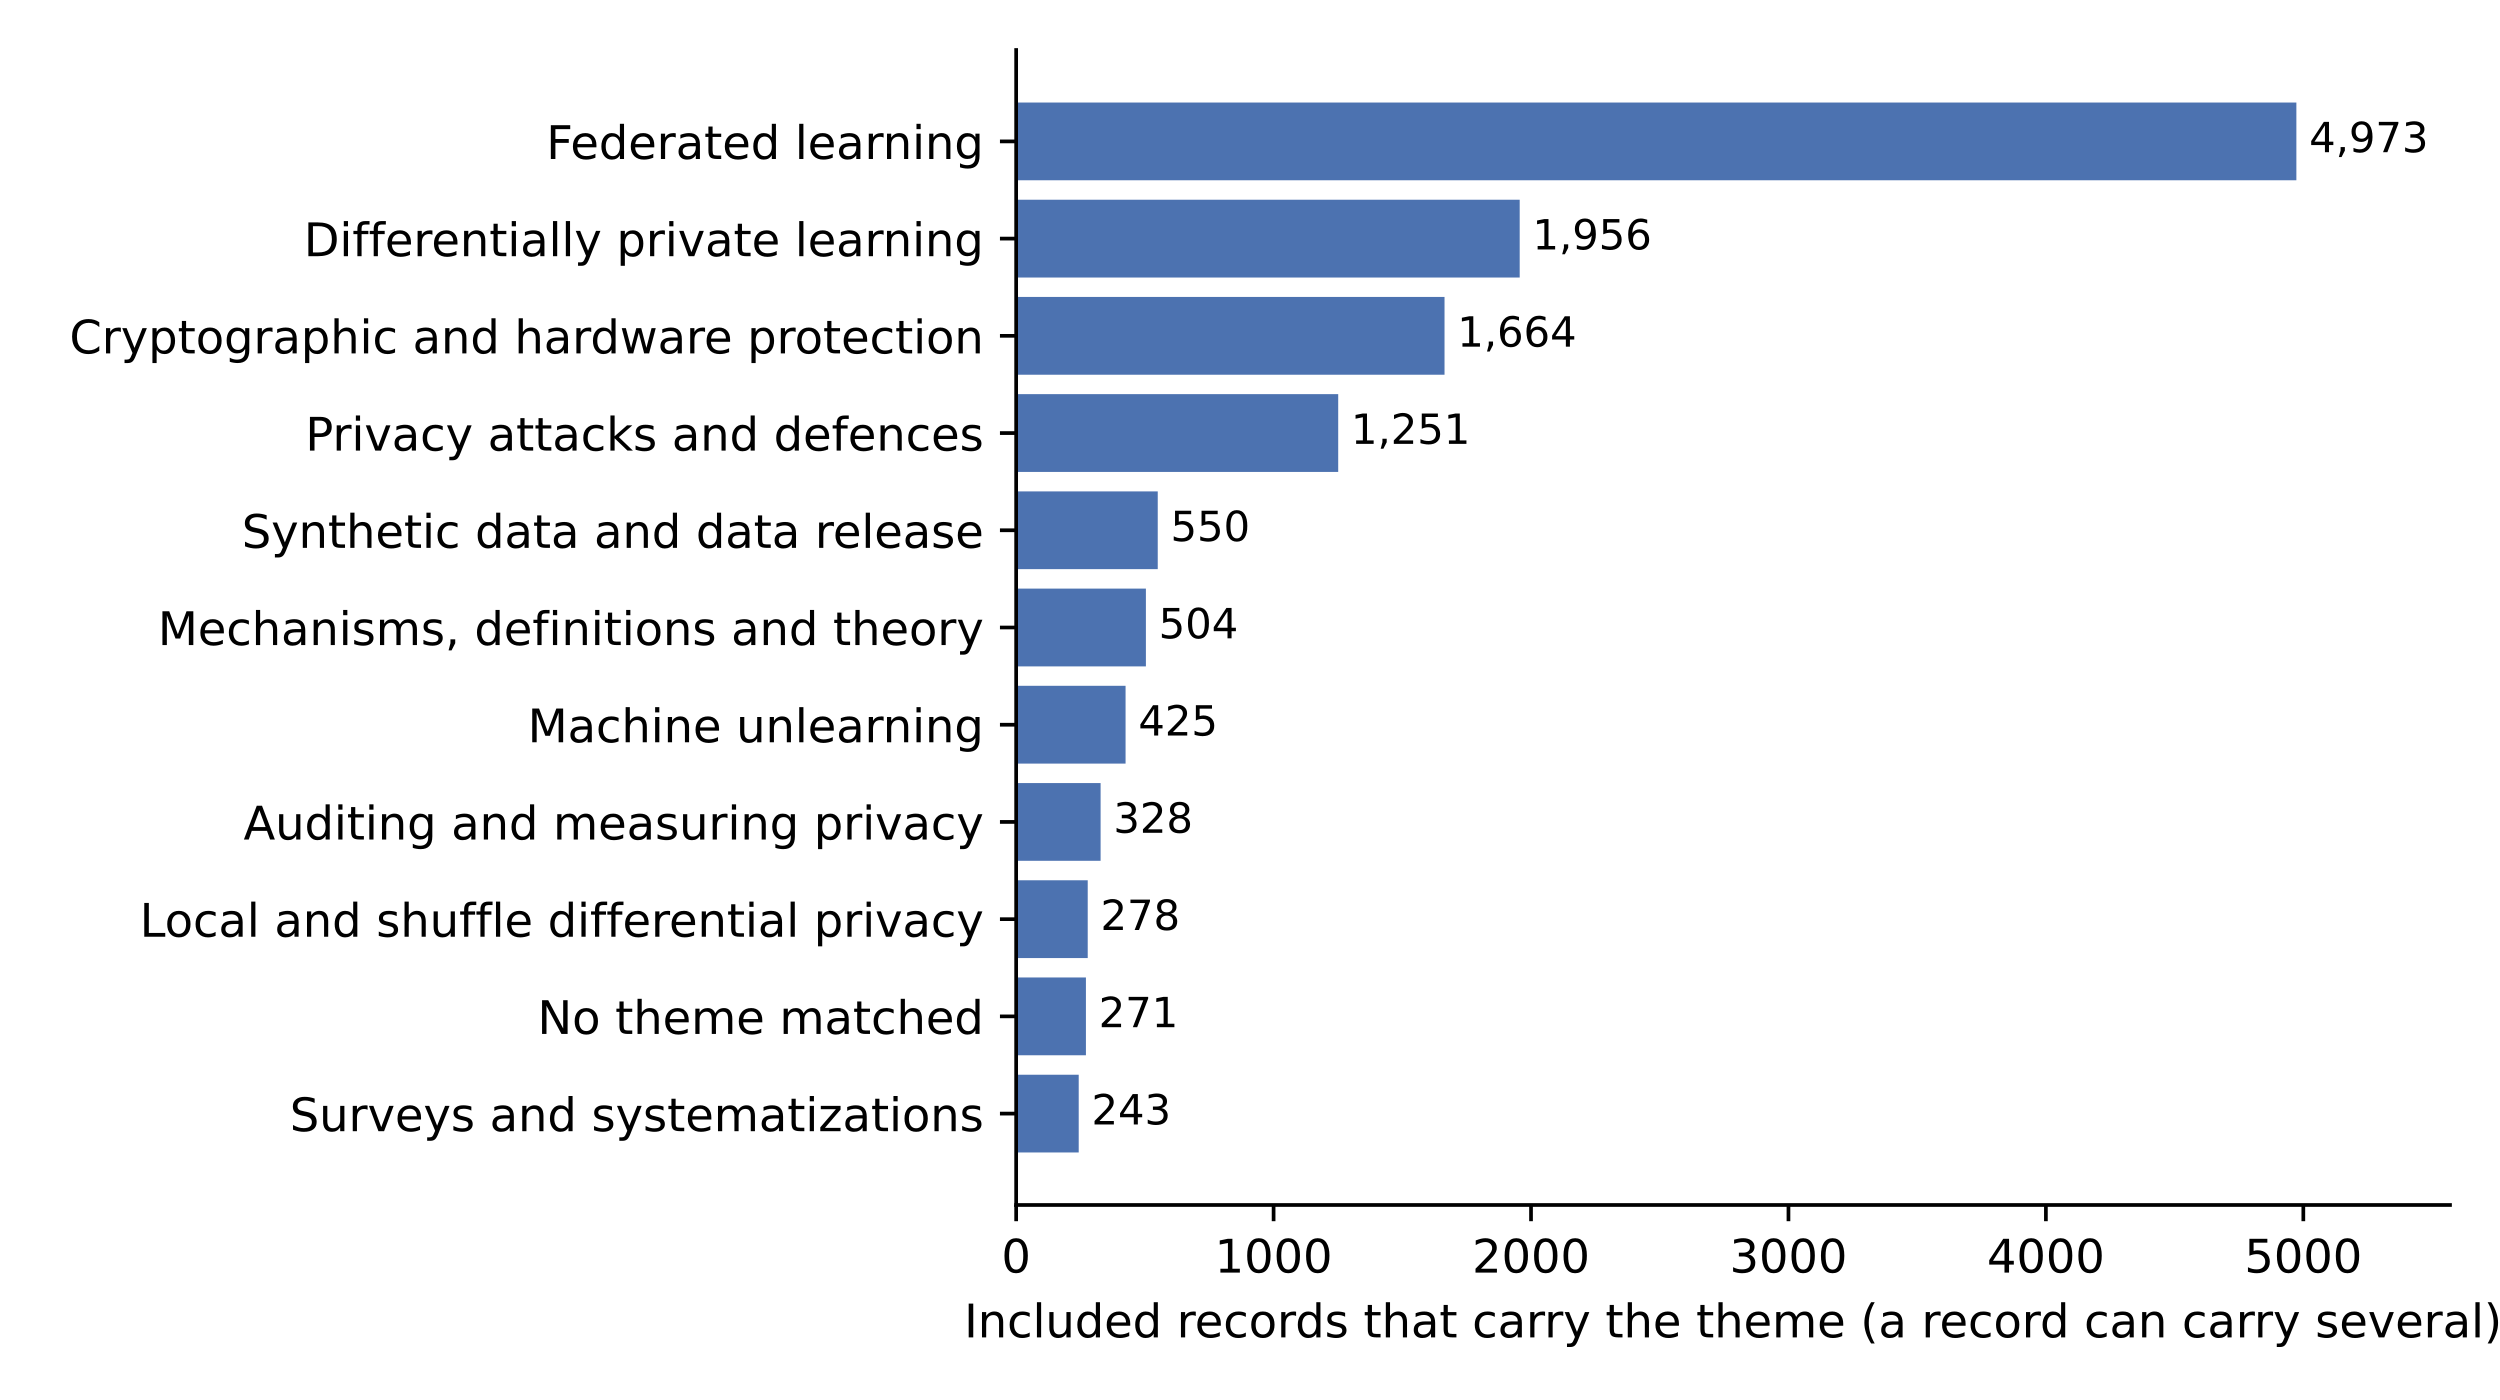
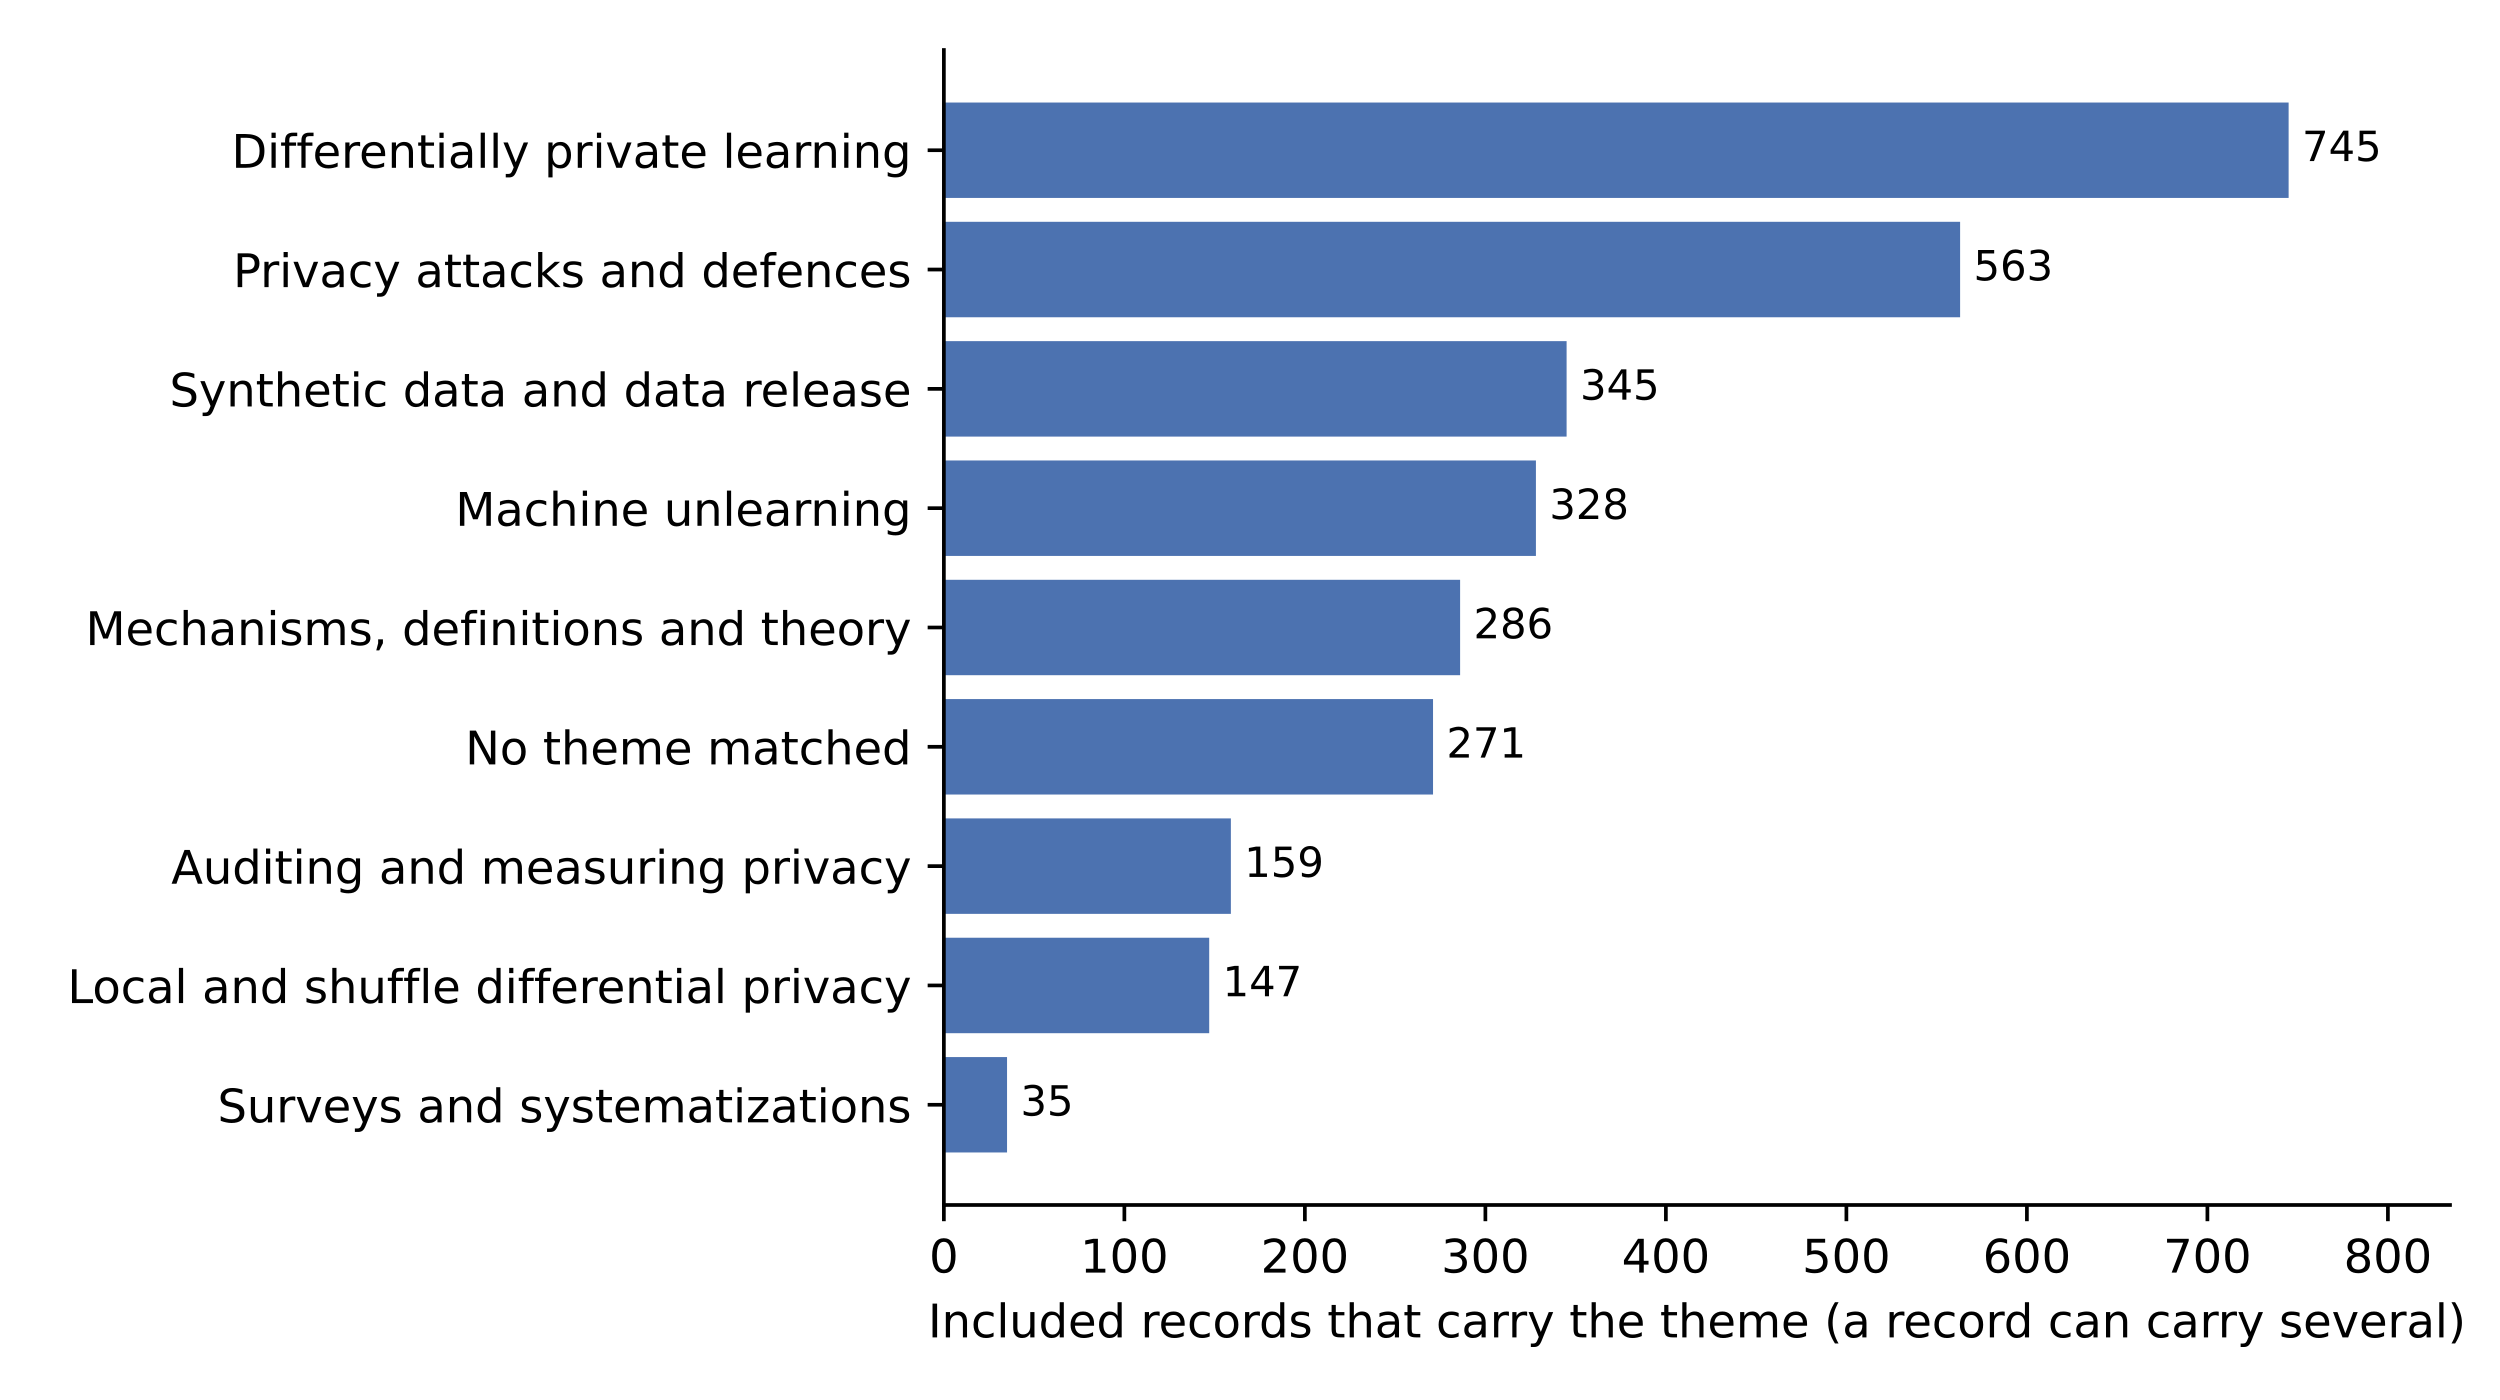
<svg xmlns="http://www.w3.org/2000/svg" xmlns:xlink="http://www.w3.org/1999/xlink" width="540pt" height="302.4pt" viewBox="0 0 540 302.4" version="1.1">
  <defs>
    <style type="text/css">*{stroke-linejoin: round; stroke-linecap: butt}</style>
  </defs>
  <g id="figure_1">
    <g id="patch_1">
      <path d="M 0 302.4  L 540 302.4  L 540 0  L 0 0  z " style="fill: #ffffff" />
    </g>
    <g id="axes_1">
      <g id="patch_2">
-         <path d="M 219.49 260.278  L 529.2 260.278  L 529.2 10.8  L 219.49 10.8  z " style="fill: #ffffff" />
+         <path d="M 203.875 260.278  L 529.2 260.278  L 529.2 10.8  L 203.875 10.8  z " style="fill: #ffffff" />
      </g>
      <g id="patch_3">
-         <path d="M 219.49 248.938  L 233.002 248.938  L 233.002 232.138  L 219.49 232.138  z " clip-path="url(#p962d188897)" style="fill: #4c72b0" />
+         <path d="M 203.875 248.938  L 217.521 248.938  L 217.521 228.32  L 203.875 228.32  z " clip-path="url(#p49f442a15e)" style="fill: #4c72b0" />
      </g>
      <g id="patch_4">
-         <path d="M 219.49 227.938  L 234.559 227.938  L 234.559 211.138  L 219.49 211.138  z " clip-path="url(#p962d188897)" style="fill: #4c72b0" />
+         <path d="M 203.875 223.165  L 261.189 223.165  L 261.189 202.547  L 203.875 202.547  z " clip-path="url(#p49f442a15e)" style="fill: #4c72b0" />
      </g>
      <g id="patch_5">
-         <path d="M 219.49 206.938  L 234.948 206.938  L 234.948 190.138  L 219.49 190.138  z " clip-path="url(#p962d188897)" style="fill: #4c72b0" />
+         <path d="M 203.875 197.393  L 265.868 197.393  L 265.868 176.775  L 203.875 176.775  z " clip-path="url(#p49f442a15e)" style="fill: #4c72b0" />
      </g>
      <g id="patch_6">
-         <path d="M 219.49 185.938  L 237.729 185.938  L 237.729 169.139  L 219.49 169.139  z " clip-path="url(#p962d188897)" style="fill: #4c72b0" />
+         <path d="M 203.875 171.62  L 309.535 171.62  L 309.535 151.002  L 203.875 151.002  z " clip-path="url(#p49f442a15e)" style="fill: #4c72b0" />
      </g>
      <g id="patch_7">
-         <path d="M 219.49 164.939  L 243.122 164.939  L 243.122 148.139  L 219.49 148.139  z " clip-path="url(#p962d188897)" style="fill: #4c72b0" />
+         <path d="M 203.875 145.848  L 315.384 145.848  L 315.384 125.23  L 203.875 125.23  z " clip-path="url(#p49f442a15e)" style="fill: #4c72b0" />
      </g>
      <g id="patch_8">
-         <path d="M 219.49 143.939  L 247.515 143.939  L 247.515 127.139  L 219.49 127.139  z " clip-path="url(#p962d188897)" style="fill: #4c72b0" />
+         <path d="M 203.875 120.075  L 331.759 120.075  L 331.759 99.457  L 203.875 99.457  z " clip-path="url(#p49f442a15e)" style="fill: #4c72b0" />
      </g>
      <g id="patch_9">
-         <path d="M 219.49 122.939  L 250.073 122.939  L 250.073 106.139  L 219.49 106.139  z " clip-path="url(#p962d188897)" style="fill: #4c72b0" />
+         <path d="M 203.875 94.303  L 338.387 94.303  L 338.387 73.685  L 203.875 73.685  z " clip-path="url(#p49f442a15e)" style="fill: #4c72b0" />
      </g>
      <g id="patch_10">
-         <path d="M 219.49 101.939  L 289.053 101.939  L 289.053 85.139  L 219.49 85.139  z " clip-path="url(#p962d188897)" style="fill: #4c72b0" />
+         <path d="M 203.875 68.53  L 423.384 68.53  L 423.384 47.912  L 203.875 47.912  z " clip-path="url(#p49f442a15e)" style="fill: #4c72b0" />
      </g>
      <g id="patch_11">
-         <path d="M 219.49 80.939  L 312.018 80.939  L 312.018 64.139  L 219.49 64.139  z " clip-path="url(#p962d188897)" style="fill: #4c72b0" />
-       </g>
-       <g id="patch_12">
-         <path d="M 219.49 59.94  L 328.255 59.94  L 328.255 43.14  L 219.49 43.14  z " clip-path="url(#p962d188897)" style="fill: #4c72b0" />
-       </g>
-       <g id="patch_13">
-         <path d="M 219.49 38.94  L 496.017 38.94  L 496.017 22.14  L 219.49 22.14  z " clip-path="url(#p962d188897)" style="fill: #4c72b0" />
+         <path d="M 203.875 42.758  L 494.344 42.758  L 494.344 22.14  L 203.875 22.14  z " clip-path="url(#p49f442a15e)" style="fill: #4c72b0" />
      </g>
      <g id="matplotlib.axis_1">
        <g id="xtick_1">
          <g id="line2d_1">
            <defs>
              <path id="m0616146424" d="M 0 0  L 0 3.5  " style="stroke: #000000; stroke-width: 0.8" />
            </defs>
            <g>
-               <use xlink:href="#m0616146424" x="219.49" y="260.278" style="stroke: #000000; stroke-width: 0.8" />
+               <use xlink:href="#m0616146424" x="203.875" y="260.278" style="stroke: #000000; stroke-width: 0.8" />
            </g>
          </g>
          <g id="text_1">
-             <text style="font-size: 10px; font-family: 'DejaVu Sans', 'Bitstream Vera Sans', 'Computer Modern Sans Serif', 'Lucida Grande', 'Verdana', 'Geneva', 'Lucid', 'Arial', 'Helvetica', 'Avant Garde', sans-serif; text-anchor: middle" x="219.49" y="274.875" transform="rotate(-0 219.49 274.8753)">0</text>
+             <text style="font-size: 10px; font-family: 'DejaVu Sans', 'Bitstream Vera Sans', 'Computer Modern Sans Serif', 'Lucida Grande', 'Verdana', 'Geneva', 'Lucid', 'Arial', 'Helvetica', 'Avant Garde', sans-serif; text-anchor: middle" x="203.875" y="274.875" transform="rotate(-0 203.875 274.8753)">0</text>
          </g>
        </g>
        <g id="xtick_2">
          <g id="line2d_2">
            <g>
-               <use xlink:href="#m0616146424" x="275.096" y="260.278" style="stroke: #000000; stroke-width: 0.8" />
+               <use xlink:href="#m0616146424" x="242.864" y="260.278" style="stroke: #000000; stroke-width: 0.8" />
            </g>
          </g>
          <g id="text_2">
-             <text style="font-size: 10px; font-family: 'DejaVu Sans', 'Bitstream Vera Sans', 'Computer Modern Sans Serif', 'Lucida Grande', 'Verdana', 'Geneva', 'Lucid', 'Arial', 'Helvetica', 'Avant Garde', sans-serif; text-anchor: middle" x="275.096" y="274.875" transform="rotate(-0 275.0956 274.8753)">1000</text>
+             <text style="font-size: 10px; font-family: 'DejaVu Sans', 'Bitstream Vera Sans', 'Computer Modern Sans Serif', 'Lucida Grande', 'Verdana', 'Geneva', 'Lucid', 'Arial', 'Helvetica', 'Avant Garde', sans-serif; text-anchor: middle" x="242.864" y="274.875" transform="rotate(-0 242.8641 274.8753)">100</text>
          </g>
        </g>
        <g id="xtick_3">
          <g id="line2d_3">
            <g>
-               <use xlink:href="#m0616146424" x="330.701" y="260.278" style="stroke: #000000; stroke-width: 0.8" />
+               <use xlink:href="#m0616146424" x="281.853" y="260.278" style="stroke: #000000; stroke-width: 0.8" />
            </g>
          </g>
          <g id="text_3">
-             <text style="font-size: 10px; font-family: 'DejaVu Sans', 'Bitstream Vera Sans', 'Computer Modern Sans Serif', 'Lucida Grande', 'Verdana', 'Geneva', 'Lucid', 'Arial', 'Helvetica', 'Avant Garde', sans-serif; text-anchor: middle" x="330.701" y="274.875" transform="rotate(-0 330.7013 274.8753)">2000</text>
+             <text style="font-size: 10px; font-family: 'DejaVu Sans', 'Bitstream Vera Sans', 'Computer Modern Sans Serif', 'Lucida Grande', 'Verdana', 'Geneva', 'Lucid', 'Arial', 'Helvetica', 'Avant Garde', sans-serif; text-anchor: middle" x="281.853" y="274.875" transform="rotate(-0 281.8532 274.8753)">200</text>
          </g>
        </g>
        <g id="xtick_4">
          <g id="line2d_4">
            <g>
-               <use xlink:href="#m0616146424" x="386.307" y="260.278" style="stroke: #000000; stroke-width: 0.8" />
+               <use xlink:href="#m0616146424" x="320.842" y="260.278" style="stroke: #000000; stroke-width: 0.8" />
            </g>
          </g>
          <g id="text_4">
-             <text style="font-size: 10px; font-family: 'DejaVu Sans', 'Bitstream Vera Sans', 'Computer Modern Sans Serif', 'Lucida Grande', 'Verdana', 'Geneva', 'Lucid', 'Arial', 'Helvetica', 'Avant Garde', sans-serif; text-anchor: middle" x="386.307" y="274.875" transform="rotate(-0 386.3069 274.8753)">3000</text>
+             <text style="font-size: 10px; font-family: 'DejaVu Sans', 'Bitstream Vera Sans', 'Computer Modern Sans Serif', 'Lucida Grande', 'Verdana', 'Geneva', 'Lucid', 'Arial', 'Helvetica', 'Avant Garde', sans-serif; text-anchor: middle" x="320.842" y="274.875" transform="rotate(-0 320.8423 274.8753)">300</text>
          </g>
        </g>
        <g id="xtick_5">
          <g id="line2d_5">
            <g>
-               <use xlink:href="#m0616146424" x="441.913" y="260.278" style="stroke: #000000; stroke-width: 0.8" />
+               <use xlink:href="#m0616146424" x="359.831" y="260.278" style="stroke: #000000; stroke-width: 0.8" />
            </g>
          </g>
          <g id="text_5">
-             <text style="font-size: 10px; font-family: 'DejaVu Sans', 'Bitstream Vera Sans', 'Computer Modern Sans Serif', 'Lucida Grande', 'Verdana', 'Geneva', 'Lucid', 'Arial', 'Helvetica', 'Avant Garde', sans-serif; text-anchor: middle" x="441.913" y="274.875" transform="rotate(-0 441.9125 274.8753)">4000</text>
+             <text style="font-size: 10px; font-family: 'DejaVu Sans', 'Bitstream Vera Sans', 'Computer Modern Sans Serif', 'Lucida Grande', 'Verdana', 'Geneva', 'Lucid', 'Arial', 'Helvetica', 'Avant Garde', sans-serif; text-anchor: middle" x="359.831" y="274.875" transform="rotate(-0 359.8314 274.8753)">400</text>
          </g>
        </g>
        <g id="xtick_6">
          <g id="line2d_6">
            <g>
-               <use xlink:href="#m0616146424" x="497.518" y="260.278" style="stroke: #000000; stroke-width: 0.8" />
+               <use xlink:href="#m0616146424" x="398.82" y="260.278" style="stroke: #000000; stroke-width: 0.8" />
            </g>
          </g>
          <g id="text_6">
-             <text style="font-size: 10px; font-family: 'DejaVu Sans', 'Bitstream Vera Sans', 'Computer Modern Sans Serif', 'Lucida Grande', 'Verdana', 'Geneva', 'Lucid', 'Arial', 'Helvetica', 'Avant Garde', sans-serif; text-anchor: middle" x="497.518" y="274.875" transform="rotate(-0 497.5181 274.8753)">5000</text>
-           </g>
-         </g>
-         <g id="text_7">
-           <text style="font-size: 10px; font-family: 'DejaVu Sans', 'Bitstream Vera Sans', 'Computer Modern Sans Serif', 'Lucida Grande', 'Verdana', 'Geneva', 'Lucid', 'Arial', 'Helvetica', 'Avant Garde', sans-serif; text-anchor: middle" x="374.345" y="288.876" transform="rotate(-0 374.345 288.8761)">Included records that carry the theme (a record can carry several)</text>
+             <text style="font-size: 10px; font-family: 'DejaVu Sans', 'Bitstream Vera Sans', 'Computer Modern Sans Serif', 'Lucida Grande', 'Verdana', 'Geneva', 'Lucid', 'Arial', 'Helvetica', 'Avant Garde', sans-serif; text-anchor: middle" x="398.82" y="274.875" transform="rotate(-0 398.8205 274.8753)">500</text>
+           </g>
+         </g>
+         <g id="xtick_7">
+           <g id="line2d_7">
+             <g>
+               <use xlink:href="#m0616146424" x="437.81" y="260.278" style="stroke: #000000; stroke-width: 0.8" />
+             </g>
+           </g>
+           <g id="text_7">
+             <text style="font-size: 10px; font-family: 'DejaVu Sans', 'Bitstream Vera Sans', 'Computer Modern Sans Serif', 'Lucida Grande', 'Verdana', 'Geneva', 'Lucid', 'Arial', 'Helvetica', 'Avant Garde', sans-serif; text-anchor: middle" x="437.81" y="274.875" transform="rotate(-0 437.8096 274.8753)">600</text>
+           </g>
+         </g>
+         <g id="xtick_8">
+           <g id="line2d_8">
+             <g>
+               <use xlink:href="#m0616146424" x="476.799" y="260.278" style="stroke: #000000; stroke-width: 0.8" />
+             </g>
+           </g>
+           <g id="text_8">
+             <text style="font-size: 10px; font-family: 'DejaVu Sans', 'Bitstream Vera Sans', 'Computer Modern Sans Serif', 'Lucida Grande', 'Verdana', 'Geneva', 'Lucid', 'Arial', 'Helvetica', 'Avant Garde', sans-serif; text-anchor: middle" x="476.799" y="274.875" transform="rotate(-0 476.7987 274.8753)">700</text>
+           </g>
+         </g>
+         <g id="xtick_9">
+           <g id="line2d_9">
+             <g>
+               <use xlink:href="#m0616146424" x="515.788" y="260.278" style="stroke: #000000; stroke-width: 0.8" />
+             </g>
+           </g>
+           <g id="text_9">
+             <text style="font-size: 10px; font-family: 'DejaVu Sans', 'Bitstream Vera Sans', 'Computer Modern Sans Serif', 'Lucida Grande', 'Verdana', 'Geneva', 'Lucid', 'Arial', 'Helvetica', 'Avant Garde', sans-serif; text-anchor: middle" x="515.788" y="274.875" transform="rotate(-0 515.7878 274.8753)">800</text>
+           </g>
+         </g>
+         <g id="text_10">
+           <text style="font-size: 10px; font-family: 'DejaVu Sans', 'Bitstream Vera Sans', 'Computer Modern Sans Serif', 'Lucida Grande', 'Verdana', 'Geneva', 'Lucid', 'Arial', 'Helvetica', 'Avant Garde', sans-serif; text-anchor: middle" x="366.538" y="288.876" transform="rotate(-0 366.5375 288.8761)">Included records that carry the theme (a record can carry several)</text>
        </g>
      </g>
      <g id="matplotlib.axis_2">
        <g id="ytick_1">
-           <g id="line2d_7">
+           <g id="line2d_10">
            <defs>
              <path id="m9bb40fec69" d="M 0 0  L -3.5 0  " style="stroke: #000000; stroke-width: 0.8" />
            </defs>
            <g>
-               <use xlink:href="#m9bb40fec69" x="219.49" y="240.538" style="stroke: #000000; stroke-width: 0.8" />
-             </g>
-           </g>
-           <g id="text_8">
-             <text style="font-size: 10px; font-family: 'DejaVu Sans', 'Bitstream Vera Sans', 'Computer Modern Sans Serif', 'Lucida Grande', 'Verdana', 'Geneva', 'Lucid', 'Arial', 'Helvetica', 'Avant Garde', sans-serif; text-anchor: end" x="212.49" y="244.337" transform="rotate(-0 212.49 244.3371)">Surveys and systematizations</text>
+               <use xlink:href="#m9bb40fec69" x="203.875" y="238.629" style="stroke: #000000; stroke-width: 0.8" />
+             </g>
+           </g>
+           <g id="text_11">
+             <text style="font-size: 10px; font-family: 'DejaVu Sans', 'Bitstream Vera Sans', 'Computer Modern Sans Serif', 'Lucida Grande', 'Verdana', 'Geneva', 'Lucid', 'Arial', 'Helvetica', 'Avant Garde', sans-serif; text-anchor: end" x="196.875" y="242.428" transform="rotate(-0 196.875 242.428)">Surveys and systematizations</text>
          </g>
        </g>
        <g id="ytick_2">
-           <g id="line2d_8">
-             <g>
-               <use xlink:href="#m9bb40fec69" x="219.49" y="219.538" style="stroke: #000000; stroke-width: 0.8" />
-             </g>
-           </g>
-           <g id="text_9">
-             <text style="font-size: 10px; font-family: 'DejaVu Sans', 'Bitstream Vera Sans', 'Computer Modern Sans Serif', 'Lucida Grande', 'Verdana', 'Geneva', 'Lucid', 'Arial', 'Helvetica', 'Avant Garde', sans-serif; text-anchor: end" x="212.49" y="223.337" transform="rotate(-0 212.49 223.3373)">No theme matched</text>
+           <g id="line2d_11">
+             <g>
+               <use xlink:href="#m9bb40fec69" x="203.875" y="212.856" style="stroke: #000000; stroke-width: 0.8" />
+             </g>
+           </g>
+           <g id="text_12">
+             <text style="font-size: 10px; font-family: 'DejaVu Sans', 'Bitstream Vera Sans', 'Computer Modern Sans Serif', 'Lucida Grande', 'Verdana', 'Geneva', 'Lucid', 'Arial', 'Helvetica', 'Avant Garde', sans-serif; text-anchor: end" x="196.875" y="216.656" transform="rotate(-0 196.875 216.6555)">Local and shuffle differential privacy</text>
          </g>
        </g>
        <g id="ytick_3">
-           <g id="line2d_9">
-             <g>
-               <use xlink:href="#m9bb40fec69" x="219.49" y="198.538" style="stroke: #000000; stroke-width: 0.8" />
-             </g>
-           </g>
-           <g id="text_10">
-             <text style="font-size: 10px; font-family: 'DejaVu Sans', 'Bitstream Vera Sans', 'Computer Modern Sans Serif', 'Lucida Grande', 'Verdana', 'Geneva', 'Lucid', 'Arial', 'Helvetica', 'Avant Garde', sans-serif; text-anchor: end" x="212.49" y="202.337" transform="rotate(-0 212.49 202.3375)">Local and shuffle differential privacy</text>
+           <g id="line2d_12">
+             <g>
+               <use xlink:href="#m9bb40fec69" x="203.875" y="187.084" style="stroke: #000000; stroke-width: 0.8" />
+             </g>
+           </g>
+           <g id="text_13">
+             <text style="font-size: 10px; font-family: 'DejaVu Sans', 'Bitstream Vera Sans', 'Computer Modern Sans Serif', 'Lucida Grande', 'Verdana', 'Geneva', 'Lucid', 'Arial', 'Helvetica', 'Avant Garde', sans-serif; text-anchor: end" x="196.875" y="190.883" transform="rotate(-0 196.875 190.883)">Auditing and measuring privacy</text>
          </g>
        </g>
        <g id="ytick_4">
-           <g id="line2d_10">
-             <g>
-               <use xlink:href="#m9bb40fec69" x="219.49" y="177.538" style="stroke: #000000; stroke-width: 0.8" />
-             </g>
-           </g>
-           <g id="text_11">
-             <text style="font-size: 10px; font-family: 'DejaVu Sans', 'Bitstream Vera Sans', 'Computer Modern Sans Serif', 'Lucida Grande', 'Verdana', 'Geneva', 'Lucid', 'Arial', 'Helvetica', 'Avant Garde', sans-serif; text-anchor: end" x="212.49" y="181.338" transform="rotate(-0 212.49 181.3377)">Auditing and measuring privacy</text>
+           <g id="line2d_13">
+             <g>
+               <use xlink:href="#m9bb40fec69" x="203.875" y="161.311" style="stroke: #000000; stroke-width: 0.8" />
+             </g>
+           </g>
+           <g id="text_14">
+             <text style="font-size: 10px; font-family: 'DejaVu Sans', 'Bitstream Vera Sans', 'Computer Modern Sans Serif', 'Lucida Grande', 'Verdana', 'Geneva', 'Lucid', 'Arial', 'Helvetica', 'Avant Garde', sans-serif; text-anchor: end" x="196.875" y="165.111" transform="rotate(-0 196.875 165.1105)">No theme matched</text>
          </g>
        </g>
        <g id="ytick_5">
-           <g id="line2d_11">
-             <g>
-               <use xlink:href="#m9bb40fec69" x="219.49" y="156.539" style="stroke: #000000; stroke-width: 0.8" />
-             </g>
-           </g>
-           <g id="text_12">
-             <text style="font-size: 10px; font-family: 'DejaVu Sans', 'Bitstream Vera Sans', 'Computer Modern Sans Serif', 'Lucida Grande', 'Verdana', 'Geneva', 'Lucid', 'Arial', 'Helvetica', 'Avant Garde', sans-serif; text-anchor: end" x="212.49" y="160.338" transform="rotate(-0 212.49 160.3379)">Machine unlearning</text>
+           <g id="line2d_14">
+             <g>
+               <use xlink:href="#m9bb40fec69" x="203.875" y="135.539" style="stroke: #000000; stroke-width: 0.8" />
+             </g>
+           </g>
+           <g id="text_15">
+             <text style="font-size: 10px; font-family: 'DejaVu Sans', 'Bitstream Vera Sans', 'Computer Modern Sans Serif', 'Lucida Grande', 'Verdana', 'Geneva', 'Lucid', 'Arial', 'Helvetica', 'Avant Garde', sans-serif; text-anchor: end" x="196.875" y="139.338" transform="rotate(-0 196.875 139.338)">Mechanisms, definitions and theory</text>
          </g>
        </g>
        <g id="ytick_6">
-           <g id="line2d_12">
-             <g>
-               <use xlink:href="#m9bb40fec69" x="219.49" y="135.539" style="stroke: #000000; stroke-width: 0.8" />
-             </g>
-           </g>
-           <g id="text_13">
-             <text style="font-size: 10px; font-family: 'DejaVu Sans', 'Bitstream Vera Sans', 'Computer Modern Sans Serif', 'Lucida Grande', 'Verdana', 'Geneva', 'Lucid', 'Arial', 'Helvetica', 'Avant Garde', sans-serif; text-anchor: end" x="212.49" y="139.338" transform="rotate(-0 212.49 139.338)">Mechanisms, definitions and theory</text>
+           <g id="line2d_15">
+             <g>
+               <use xlink:href="#m9bb40fec69" x="203.875" y="109.766" style="stroke: #000000; stroke-width: 0.8" />
+             </g>
+           </g>
+           <g id="text_16">
+             <text style="font-size: 10px; font-family: 'DejaVu Sans', 'Bitstream Vera Sans', 'Computer Modern Sans Serif', 'Lucida Grande', 'Verdana', 'Geneva', 'Lucid', 'Arial', 'Helvetica', 'Avant Garde', sans-serif; text-anchor: end" x="196.875" y="113.566" transform="rotate(-0 196.875 113.5656)">Machine unlearning</text>
          </g>
        </g>
        <g id="ytick_7">
-           <g id="line2d_13">
-             <g>
-               <use xlink:href="#m9bb40fec69" x="219.49" y="114.539" style="stroke: #000000; stroke-width: 0.8" />
-             </g>
-           </g>
-           <g id="text_14">
-             <text style="font-size: 10px; font-family: 'DejaVu Sans', 'Bitstream Vera Sans', 'Computer Modern Sans Serif', 'Lucida Grande', 'Verdana', 'Geneva', 'Lucid', 'Arial', 'Helvetica', 'Avant Garde', sans-serif; text-anchor: end" x="212.49" y="118.338" transform="rotate(-0 212.49 118.3382)">Synthetic data and data release</text>
+           <g id="line2d_16">
+             <g>
+               <use xlink:href="#m9bb40fec69" x="203.875" y="83.994" style="stroke: #000000; stroke-width: 0.8" />
+             </g>
+           </g>
+           <g id="text_17">
+             <text style="font-size: 10px; font-family: 'DejaVu Sans', 'Bitstream Vera Sans', 'Computer Modern Sans Serif', 'Lucida Grande', 'Verdana', 'Geneva', 'Lucid', 'Arial', 'Helvetica', 'Avant Garde', sans-serif; text-anchor: end" x="196.875" y="87.793" transform="rotate(-0 196.875 87.79308)">Synthetic data and data release</text>
          </g>
        </g>
        <g id="ytick_8">
-           <g id="line2d_14">
-             <g>
-               <use xlink:href="#m9bb40fec69" x="219.49" y="93.539" style="stroke: #000000; stroke-width: 0.8" />
-             </g>
-           </g>
-           <g id="text_15">
-             <text style="font-size: 10px; font-family: 'DejaVu Sans', 'Bitstream Vera Sans', 'Computer Modern Sans Serif', 'Lucida Grande', 'Verdana', 'Geneva', 'Lucid', 'Arial', 'Helvetica', 'Avant Garde', sans-serif; text-anchor: end" x="212.49" y="97.338" transform="rotate(-0 212.49 97.33844)">Privacy attacks and defences</text>
+           <g id="line2d_17">
+             <g>
+               <use xlink:href="#m9bb40fec69" x="203.875" y="58.221" style="stroke: #000000; stroke-width: 0.8" />
+             </g>
+           </g>
+           <g id="text_18">
+             <text style="font-size: 10px; font-family: 'DejaVu Sans', 'Bitstream Vera Sans', 'Computer Modern Sans Serif', 'Lucida Grande', 'Verdana', 'Geneva', 'Lucid', 'Arial', 'Helvetica', 'Avant Garde', sans-serif; text-anchor: end" x="196.875" y="62.021" transform="rotate(-0 196.875 62.02059)">Privacy attacks and defences</text>
          </g>
        </g>
        <g id="ytick_9">
-           <g id="line2d_15">
-             <g>
-               <use xlink:href="#m9bb40fec69" x="219.49" y="72.539" style="stroke: #000000; stroke-width: 0.8" />
-             </g>
-           </g>
-           <g id="text_16">
-             <text style="font-size: 10px; font-family: 'DejaVu Sans', 'Bitstream Vera Sans', 'Computer Modern Sans Serif', 'Lucida Grande', 'Verdana', 'Geneva', 'Lucid', 'Arial', 'Helvetica', 'Avant Garde', sans-serif; text-anchor: end" x="212.49" y="76.339" transform="rotate(-0 212.49 76.33864)">Cryptographic and hardware protection</text>
-           </g>
-         </g>
-         <g id="ytick_10">
-           <g id="line2d_16">
-             <g>
-               <use xlink:href="#m9bb40fec69" x="219.49" y="51.54" style="stroke: #000000; stroke-width: 0.8" />
-             </g>
-           </g>
-           <g id="text_17">
-             <text style="font-size: 10px; font-family: 'DejaVu Sans', 'Bitstream Vera Sans', 'Computer Modern Sans Serif', 'Lucida Grande', 'Verdana', 'Geneva', 'Lucid', 'Arial', 'Helvetica', 'Avant Garde', sans-serif; text-anchor: end" x="212.49" y="55.339" transform="rotate(-0 212.49 55.33884)">Differentially private learning</text>
-           </g>
-         </g>
-         <g id="ytick_11">
-           <g id="line2d_17">
-             <g>
-               <use xlink:href="#m9bb40fec69" x="219.49" y="30.54" style="stroke: #000000; stroke-width: 0.8" />
-             </g>
-           </g>
-           <g id="text_18">
-             <text style="font-size: 10px; font-family: 'DejaVu Sans', 'Bitstream Vera Sans', 'Computer Modern Sans Serif', 'Lucida Grande', 'Verdana', 'Geneva', 'Lucid', 'Arial', 'Helvetica', 'Avant Garde', sans-serif; text-anchor: end" x="212.49" y="34.339" transform="rotate(-0 212.49 34.33903)">Federated learning</text>
-           </g>
-         </g>
-       </g>
-       <g id="patch_14">
-         <path d="M 219.49 260.278  L 219.49 10.8  " style="fill: none; stroke: #000000; stroke-width: 0.8; stroke-linejoin: miter; stroke-linecap: square" />
-       </g>
-       <g id="patch_15">
-         <path d="M 219.49 260.278  L 529.2 260.278  " style="fill: none; stroke: #000000; stroke-width: 0.8; stroke-linejoin: miter; stroke-linecap: square" />
-       </g>
-       <g id="text_19">
-         <text style="font-size: 9px; font-family: 'DejaVu Sans', 'Bitstream Vera Sans', 'Computer Modern Sans Serif', 'Lucida Grande', 'Verdana', 'Geneva', 'Lucid', 'Arial', 'Helvetica', 'Avant Garde', sans-serif; text-anchor: start" x="235.767" y="242.876" transform="rotate(-0 235.7674 242.8757)">243</text>
+           <g id="line2d_18">
+             <g>
+               <use xlink:href="#m9bb40fec69" x="203.875" y="32.449" style="stroke: #000000; stroke-width: 0.8" />
+             </g>
+           </g>
+           <g id="text_19">
+             <text style="font-size: 10px; font-family: 'DejaVu Sans', 'Bitstream Vera Sans', 'Computer Modern Sans Serif', 'Lucida Grande', 'Verdana', 'Geneva', 'Lucid', 'Arial', 'Helvetica', 'Avant Garde', sans-serif; text-anchor: end" x="196.875" y="36.248" transform="rotate(-0 196.875 36.24811)">Differentially private learning</text>
+           </g>
+         </g>
+       </g>
+       <g id="patch_12">
+         <path d="M 203.875 260.278  L 203.875 10.8  " style="fill: none; stroke: #000000; stroke-width: 0.8; stroke-linejoin: miter; stroke-linecap: square" />
+       </g>
+       <g id="patch_13">
+         <path d="M 203.875 260.278  L 529.2 260.278  " style="fill: none; stroke: #000000; stroke-width: 0.8; stroke-linejoin: miter; stroke-linecap: square" />
      </g>
      <g id="text_20">
-         <text style="font-size: 9px; font-family: 'DejaVu Sans', 'Bitstream Vera Sans', 'Computer Modern Sans Serif', 'Lucida Grande', 'Verdana', 'Geneva', 'Lucid', 'Arial', 'Helvetica', 'Avant Garde', sans-serif; text-anchor: start" x="237.324" y="221.876" transform="rotate(-0 237.3244 221.8759)">271</text>
+         <text style="font-size: 9px; font-family: 'DejaVu Sans', 'Bitstream Vera Sans', 'Computer Modern Sans Serif', 'Lucida Grande', 'Verdana', 'Geneva', 'Lucid', 'Arial', 'Helvetica', 'Avant Garde', sans-serif; text-anchor: start" x="220.426" y="240.967" transform="rotate(-0 220.4259 240.9667)">35</text>
      </g>
      <g id="text_21">
-         <text style="font-size: 9px; font-family: 'DejaVu Sans', 'Bitstream Vera Sans', 'Computer Modern Sans Serif', 'Lucida Grande', 'Verdana', 'Geneva', 'Lucid', 'Arial', 'Helvetica', 'Avant Garde', sans-serif; text-anchor: start" x="237.714" y="200.876" transform="rotate(-0 237.7136 200.8761)">278</text>
+         <text style="font-size: 9px; font-family: 'DejaVu Sans', 'Bitstream Vera Sans', 'Computer Modern Sans Serif', 'Lucida Grande', 'Verdana', 'Geneva', 'Lucid', 'Arial', 'Helvetica', 'Avant Garde', sans-serif; text-anchor: start" x="264.094" y="215.194" transform="rotate(-0 264.0937 215.1942)">147</text>
      </g>
      <g id="text_22">
-         <text style="font-size: 9px; font-family: 'DejaVu Sans', 'Bitstream Vera Sans', 'Computer Modern Sans Serif', 'Lucida Grande', 'Verdana', 'Geneva', 'Lucid', 'Arial', 'Helvetica', 'Avant Garde', sans-serif; text-anchor: start" x="240.494" y="179.876" transform="rotate(-0 240.4939 179.8763)">328</text>
+         <text style="font-size: 9px; font-family: 'DejaVu Sans', 'Bitstream Vera Sans', 'Computer Modern Sans Serif', 'Lucida Grande', 'Verdana', 'Geneva', 'Lucid', 'Arial', 'Helvetica', 'Avant Garde', sans-serif; text-anchor: start" x="268.772" y="189.422" transform="rotate(-0 268.7723 189.4217)">159</text>
      </g>
      <g id="text_23">
-         <text style="font-size: 9px; font-family: 'DejaVu Sans', 'Bitstream Vera Sans', 'Computer Modern Sans Serif', 'Lucida Grande', 'Verdana', 'Geneva', 'Lucid', 'Arial', 'Helvetica', 'Avant Garde', sans-serif; text-anchor: start" x="245.888" y="158.877" transform="rotate(-0 245.8877 158.8765)">425</text>
+         <text style="font-size: 9px; font-family: 'DejaVu Sans', 'Bitstream Vera Sans', 'Computer Modern Sans Serif', 'Lucida Grande', 'Verdana', 'Geneva', 'Lucid', 'Arial', 'Helvetica', 'Avant Garde', sans-serif; text-anchor: start" x="312.44" y="163.649" transform="rotate(-0 312.4401 163.6492)">271</text>
      </g>
      <g id="text_24">
-         <text style="font-size: 9px; font-family: 'DejaVu Sans', 'Bitstream Vera Sans', 'Computer Modern Sans Serif', 'Lucida Grande', 'Verdana', 'Geneva', 'Lucid', 'Arial', 'Helvetica', 'Avant Garde', sans-serif; text-anchor: start" x="250.281" y="137.877" transform="rotate(-0 250.2805 137.8767)">504</text>
+         <text style="font-size: 9px; font-family: 'DejaVu Sans', 'Bitstream Vera Sans', 'Computer Modern Sans Serif', 'Lucida Grande', 'Verdana', 'Geneva', 'Lucid', 'Arial', 'Helvetica', 'Avant Garde', sans-serif; text-anchor: start" x="318.288" y="137.877" transform="rotate(-0 318.2885 137.8767)">286</text>
      </g>
      <g id="text_25">
-         <text style="font-size: 9px; font-family: 'DejaVu Sans', 'Bitstream Vera Sans', 'Computer Modern Sans Serif', 'Lucida Grande', 'Verdana', 'Geneva', 'Lucid', 'Arial', 'Helvetica', 'Avant Garde', sans-serif; text-anchor: start" x="252.838" y="116.877" transform="rotate(-0 252.8384 116.8769)">550</text>
+         <text style="font-size: 9px; font-family: 'DejaVu Sans', 'Bitstream Vera Sans', 'Computer Modern Sans Serif', 'Lucida Grande', 'Verdana', 'Geneva', 'Lucid', 'Arial', 'Helvetica', 'Avant Garde', sans-serif; text-anchor: start" x="334.664" y="112.104" transform="rotate(-0 334.6639 112.1042)">328</text>
      </g>
      <g id="text_26">
-         <text style="font-size: 9px; font-family: 'DejaVu Sans', 'Bitstream Vera Sans', 'Computer Modern Sans Serif', 'Lucida Grande', 'Verdana', 'Geneva', 'Lucid', 'Arial', 'Helvetica', 'Avant Garde', sans-serif; text-anchor: start" x="291.818" y="95.877" transform="rotate(-0 291.8179 95.87711)">1,251</text>
+         <text style="font-size: 9px; font-family: 'DejaVu Sans', 'Bitstream Vera Sans', 'Computer Modern Sans Serif', 'Lucida Grande', 'Verdana', 'Geneva', 'Lucid', 'Arial', 'Helvetica', 'Avant Garde', sans-serif; text-anchor: start" x="341.292" y="86.332" transform="rotate(-0 341.2921 86.33175)">345</text>
      </g>
      <g id="text_27">
-         <text style="font-size: 9px; font-family: 'DejaVu Sans', 'Bitstream Vera Sans', 'Computer Modern Sans Serif', 'Lucida Grande', 'Verdana', 'Geneva', 'Lucid', 'Arial', 'Helvetica', 'Avant Garde', sans-serif; text-anchor: start" x="314.783" y="74.877" transform="rotate(-0 314.783 74.87731)">1,664</text>
+         <text style="font-size: 9px; font-family: 'DejaVu Sans', 'Bitstream Vera Sans', 'Computer Modern Sans Serif', 'Lucida Grande', 'Verdana', 'Geneva', 'Lucid', 'Arial', 'Helvetica', 'Avant Garde', sans-serif; text-anchor: start" x="426.288" y="60.559" transform="rotate(-0 426.2883 60.55926)">563</text>
      </g>
      <g id="text_28">
-         <text style="font-size: 9px; font-family: 'DejaVu Sans', 'Bitstream Vera Sans', 'Computer Modern Sans Serif', 'Lucida Grande', 'Verdana', 'Geneva', 'Lucid', 'Arial', 'Helvetica', 'Avant Garde', sans-serif; text-anchor: start" x="331.02" y="53.878" transform="rotate(-0 331.0199 53.87751)">1,956</text>
-       </g>
-       <g id="text_29">
-         <text style="font-size: 9px; font-family: 'DejaVu Sans', 'Bitstream Vera Sans', 'Computer Modern Sans Serif', 'Lucida Grande', 'Verdana', 'Geneva', 'Lucid', 'Arial', 'Helvetica', 'Avant Garde', sans-serif; text-anchor: start" x="498.782" y="32.878" transform="rotate(-0 498.7821 32.8777)">4,973</text>
+         <text style="font-size: 9px; font-family: 'DejaVu Sans', 'Bitstream Vera Sans', 'Computer Modern Sans Serif', 'Lucida Grande', 'Verdana', 'Geneva', 'Lucid', 'Arial', 'Helvetica', 'Avant Garde', sans-serif; text-anchor: start" x="497.248" y="34.787" transform="rotate(-0 497.2484 34.78678)">745</text>
      </g>
    </g>
  </g>
  <defs>
-     <clipPath id="p962d188897">
-       <rect x="219.49" y="10.8" width="309.71" height="249.478" />
+     <clipPath id="p49f442a15e">
+       <rect x="203.875" y="10.8" width="325.325" height="249.478" />
    </clipPath>
  </defs>
</svg>
